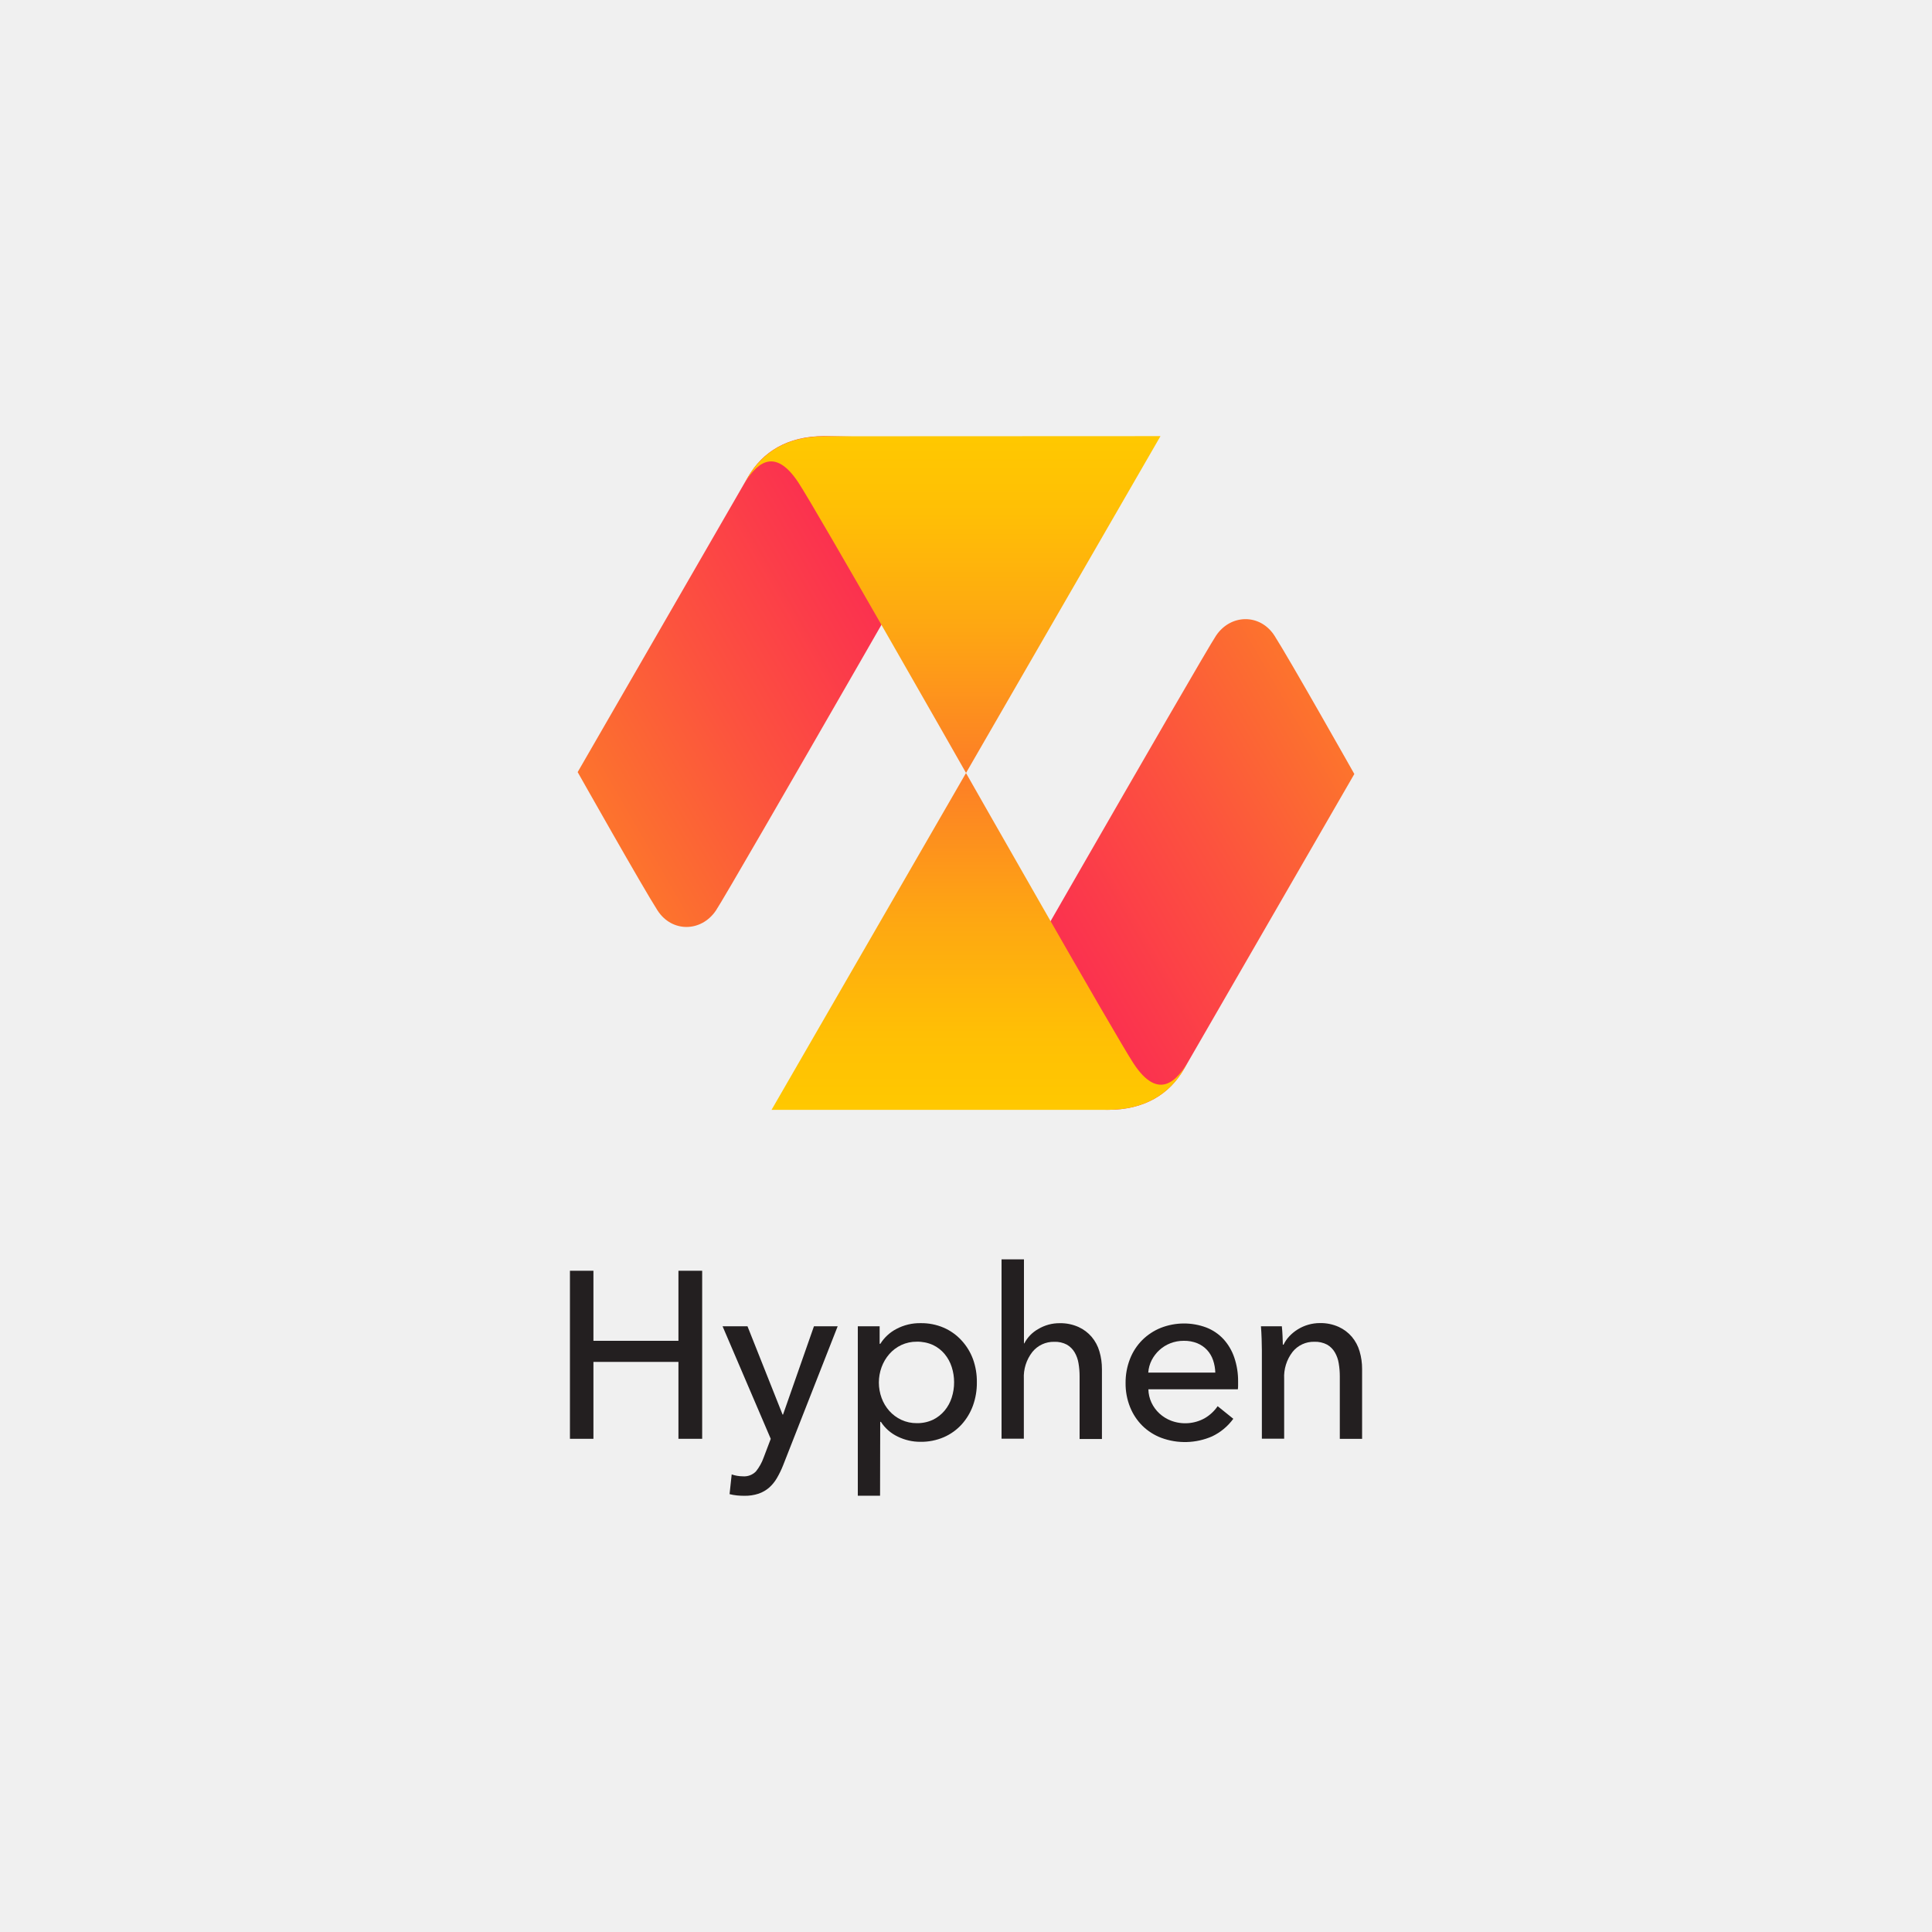
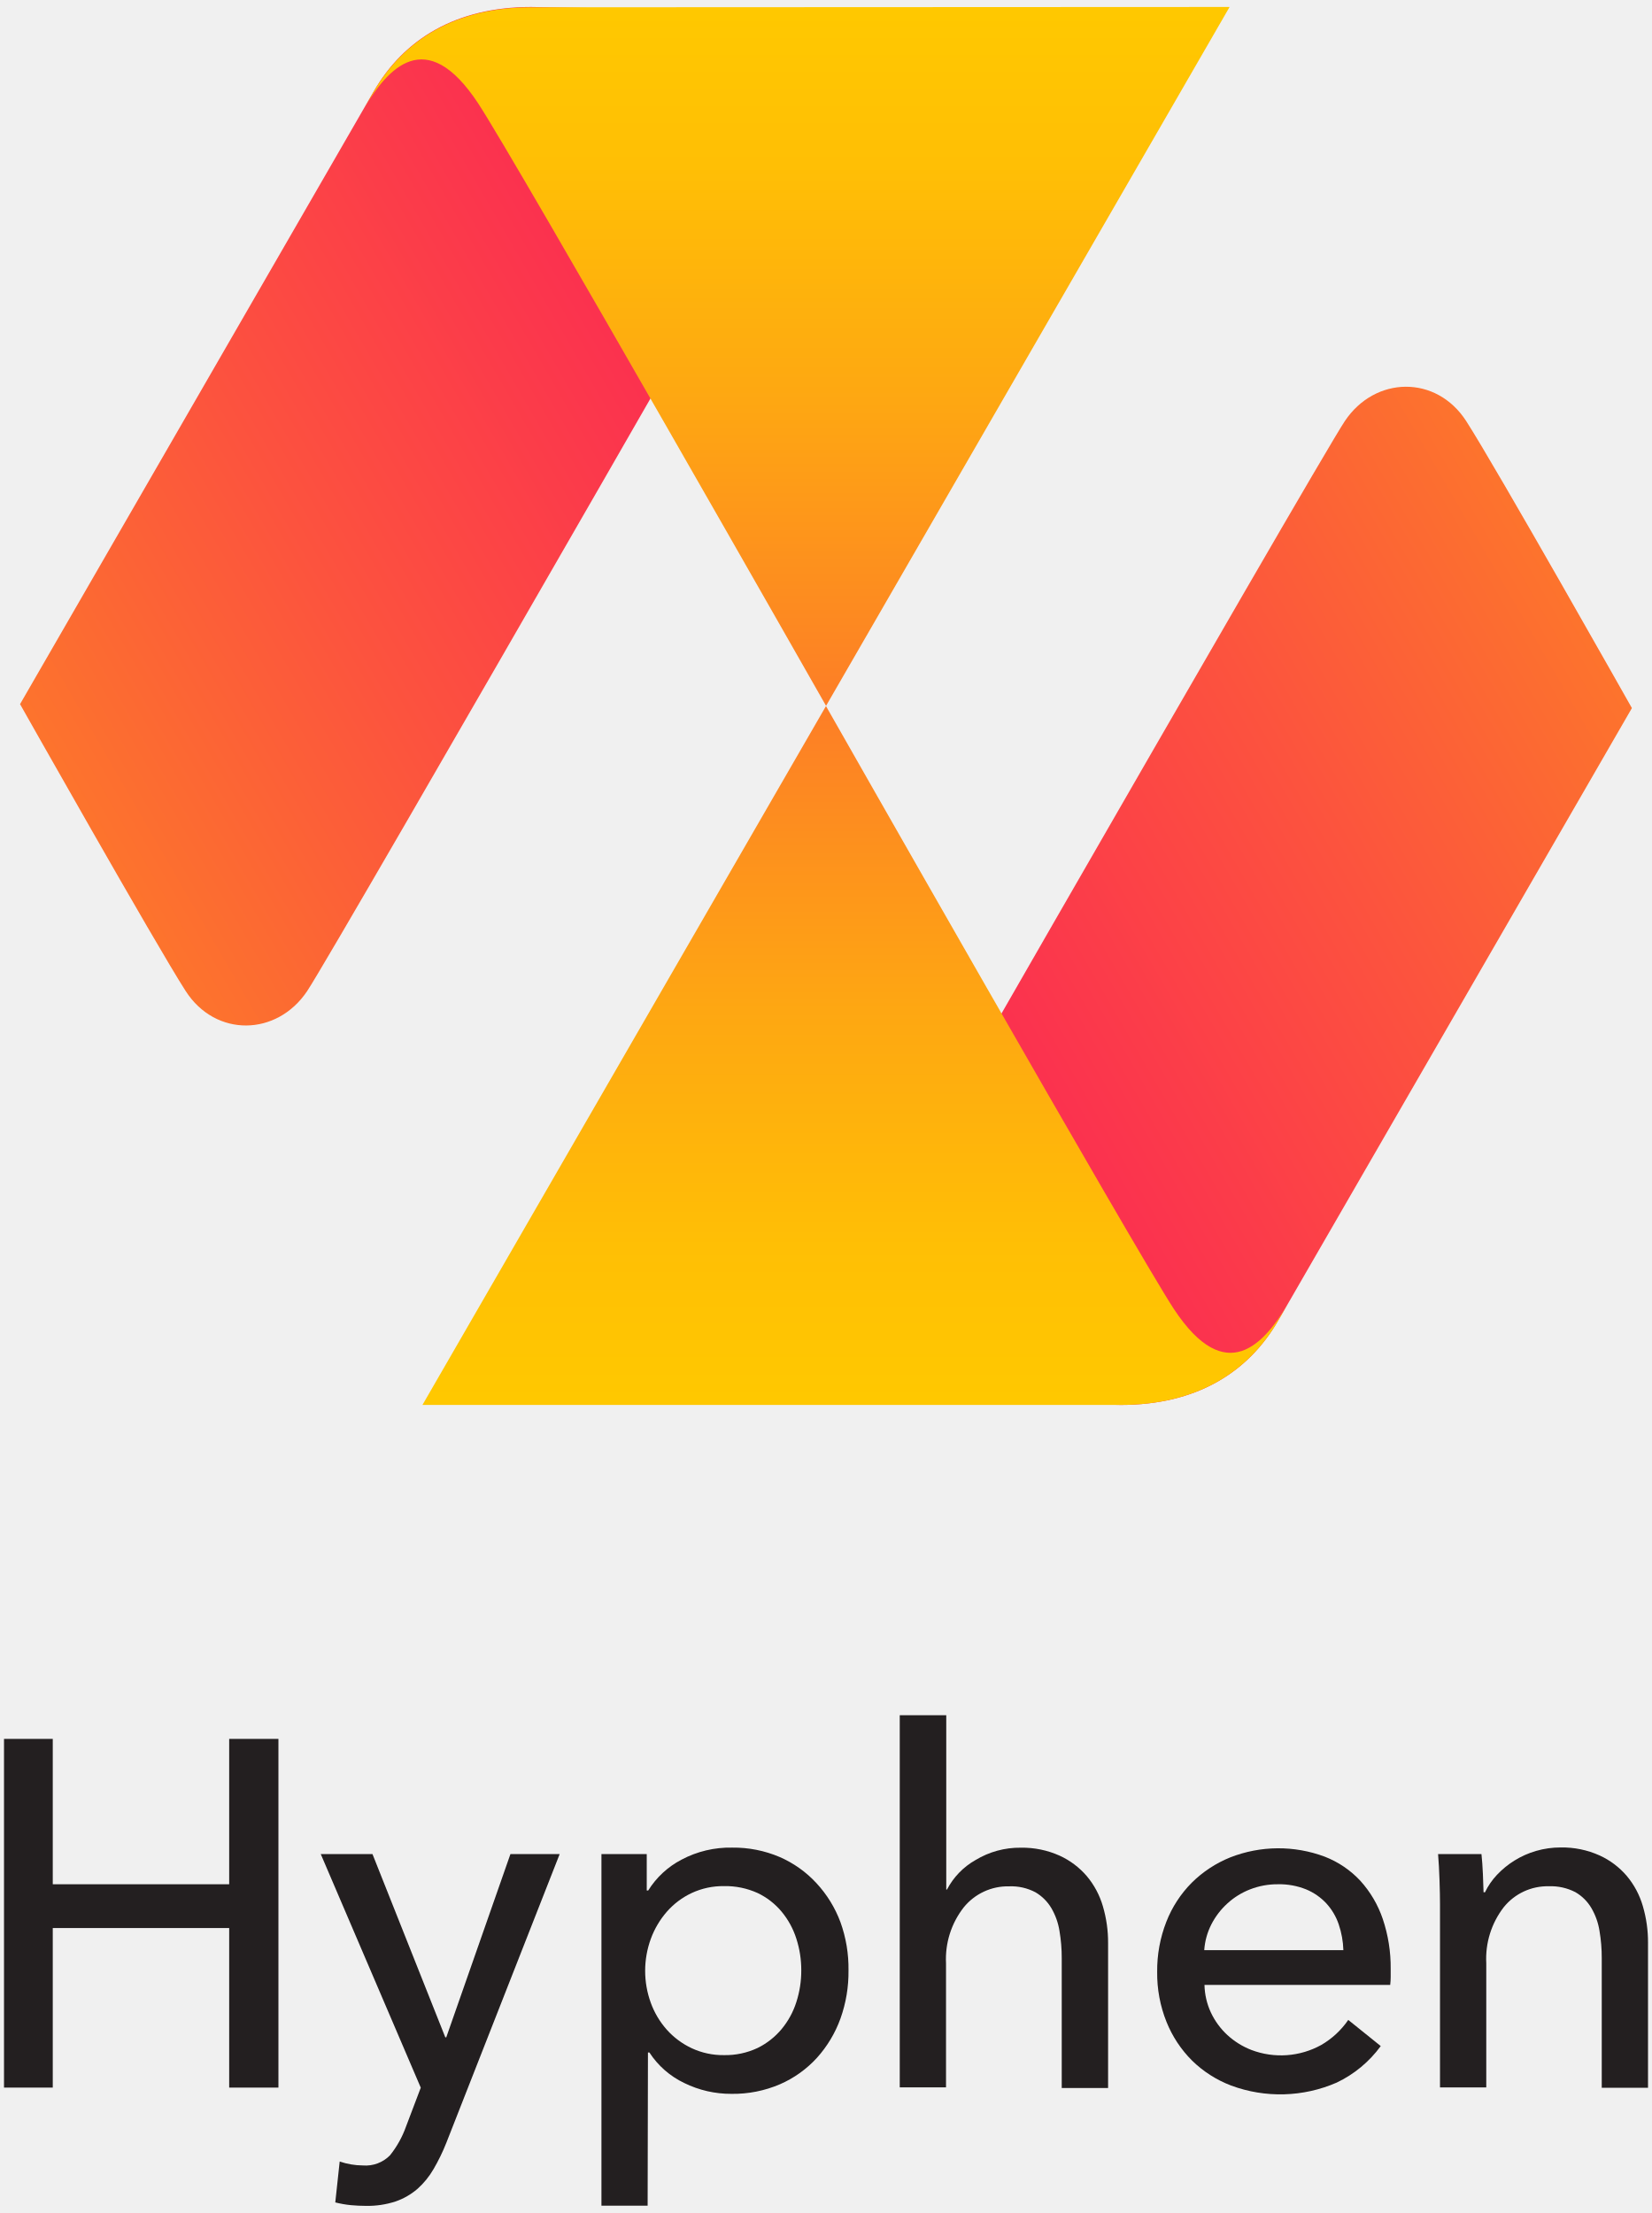
- <svg xmlns="http://www.w3.org/2000/svg" xmlns:xlink="http://www.w3.org/1999/xlink" viewBox="0 0 500 500">
-   <linearGradient id="hyphen-logo-vertical-rgb-positive-a" gradientUnits="userSpaceOnUse" x1="201.91" x2="431.81" y1="284.35" y2="151.61">
-     <stop offset="0" stop-color="#fa0a64" />
-     <stop offset=".11" stop-color="#fa135f" />
-     <stop offset=".28" stop-color="#fb2b52" />
-     <stop offset=".49" stop-color="#fc533e" />
-     <stop offset=".75" stop-color="#fd8a21" />
-     <stop offset="1" stop-color="#ffc800" />
-   </linearGradient>
-   <linearGradient id="hyphen-logo-vertical-rgb-positive-b" gradientTransform="matrix(-1 0 -0 -1 -4257.93 -2064.7)" gradientUnits="userSpaceOnUse" x1="-4511.56" x2="-4511.56" y1="-2351.29" y2="-2177.71">
-     <stop offset="0" stop-color="#ffc800" />
-     <stop offset=".11" stop-color="#ffbf05" />
-     <stop offset=".28" stop-color="#fea712" />
-     <stop offset=".49" stop-color="#fd7f26" />
-     <stop offset=".75" stop-color="#fc4843" />
-     <stop offset="1" stop-color="#fa0a64" />
-   </linearGradient>
-   <linearGradient id="hyphen-logo-vertical-rgb-positive-c" gradientTransform="matrix(-1 0 -0 -1 -2599.75 -1979.03)" x1="-2897.94" x2="-2667.89" xlink:href="#hyphen-logo-vertical-rgb-positive-a" y1="-2094.75" y2="-2227.57" />
-   <linearGradient id="hyphen-logo-vertical-rgb-positive-d" gradientTransform="translate(1658.18 85.67)" x1="-1411.81" x2="-1411.81" xlink:href="#hyphen-logo-vertical-rgb-positive-b" y1="27.87" y2="201.44" />
-   <g fill="#231f20">
-     <path d="m147.5 328.87h6.08v18.13h22v-18.13h6.14v43.49h-6.14v-19.9h-22v19.9h-6.08z" />
-     <path d="m202.53 366.09h.12l8-22.85h6.14l-14.13 36a23.72 23.72 0 0 1 -1.6 3.29 10 10 0 0 1 -2 2.46 8.38 8.38 0 0 1 -2.73 1.57 11.18 11.18 0 0 1 -3.72.55q-.92 0-1.87-.09a13.21 13.21 0 0 1 -1.93-.34l.55-5.1a9.11 9.11 0 0 0 2.89.49 4.26 4.26 0 0 0 3.38-1.26 12.33 12.33 0 0 0 2-3.59l1.84-4.85-12.47-29.13h6.45z" />
-     <path d="m227.76 387.09h-5.76v-43.85h5.65v4.54h.18a10.75 10.75 0 0 1 4.14-3.84 12.91 12.91 0 0 1 6.34-1.51 14.6 14.6 0 0 1 5.91 1.17 13.61 13.61 0 0 1 4.59 3.26 14.66 14.66 0 0 1 3 4.88 17 17 0 0 1 1 6 17.24 17.24 0 0 1 -1 6 14.83 14.83 0 0 1 -2.94 4.91 13.56 13.56 0 0 1 -4.6 3.29 14.77 14.77 0 0 1 -6.06 1.2 13.2 13.2 0 0 1 -5.88-1.35 10.63 10.63 0 0 1 -4.35-3.81h-.18zm19.16-29.36a12.74 12.74 0 0 0 -.61-3.93 10 10 0 0 0 -1.84-3.38 8.82 8.82 0 0 0 -3-2.33 9.71 9.71 0 0 0 -4.21-.86 9.26 9.26 0 0 0 -4 .86 9.45 9.45 0 0 0 -3.1 2.33 10.77 10.77 0 0 0 -2 3.38 11.64 11.64 0 0 0 0 8 10.39 10.39 0 0 0 2 3.35 9.65 9.65 0 0 0 3.1 2.3 9.25 9.25 0 0 0 4 .86 9.42 9.42 0 0 0 4.21-.89 9.15 9.15 0 0 0 3-2.36 10 10 0 0 0 1.84-3.38 12.73 12.73 0 0 0 .61-3.95z" />
-     <path d="m265.09 347.66a9 9 0 0 1 3.56-3.68 10.64 10.64 0 0 1 5.65-1.54 11.33 11.33 0 0 1 4.85 1 9.83 9.83 0 0 1 3.38 2.55 10.32 10.32 0 0 1 2 3.75 15.94 15.94 0 0 1 .65 4.61v18.06h-5.78v-16.19a19.88 19.88 0 0 0 -.28-3.39 8.17 8.17 0 0 0 -1-2.83 5.59 5.59 0 0 0 -2-2 6.45 6.45 0 0 0 -3.29-.74 7.07 7.07 0 0 0 -5.65 2.62 10.47 10.47 0 0 0 -2.21 7v15.45h-5.77v-46.41h5.8v21.74z" />
-     <path d="m320.42 357.55v1a8 8 0 0 1 -.06 1h-23.16a8.6 8.6 0 0 0 .8 3.45 9.09 9.09 0 0 0 2.06 2.81 9.54 9.54 0 0 0 3 1.86 10.39 10.39 0 0 0 8.69-.62 10.42 10.42 0 0 0 3.38-3.13l4.05 3.26a14.49 14.49 0 0 1 -5.5 4.56 17.62 17.62 0 0 1 -13.17.36 14.2 14.2 0 0 1 -4.85-3.1 14.38 14.38 0 0 1 -3.19-4.82 16.27 16.27 0 0 1 -1.17-6.26 16.7 16.7 0 0 1 1.14-6.23 14.27 14.27 0 0 1 3.17-4.88 14.54 14.54 0 0 1 4.8-3.16 16.48 16.48 0 0 1 11.79-.09 12 12 0 0 1 4.43 3 13.56 13.56 0 0 1 2.8 4.76 18.87 18.87 0 0 1 .99 6.23zm-5.9-2.33a11 11 0 0 0 -.58-3.22 7.4 7.4 0 0 0 -1.54-2.61 7.22 7.22 0 0 0 -2.52-1.75 8.92 8.92 0 0 0 -3.53-.64 9.35 9.35 0 0 0 -3.47.64 9 9 0 0 0 -2.82 1.75 9.21 9.21 0 0 0 -2 2.61 8.32 8.32 0 0 0 -.89 3.22z" />
-     <path d="m331.74 343.24q.12 1.11.18 2.49t.08 2.27h.18a8.48 8.48 0 0 1 1.5-2.18 10.93 10.93 0 0 1 2.18-1.78 10.78 10.78 0 0 1 2.7-1.2 10.92 10.92 0 0 1 3.07-.43 11.33 11.33 0 0 1 4.85 1 9.82 9.82 0 0 1 3.38 2.55 10.3 10.3 0 0 1 2 3.75 15.94 15.94 0 0 1 .65 4.61v18.06h-5.77v-16.18a19.78 19.78 0 0 0 -.28-3.38 8.15 8.15 0 0 0 -1-2.83 5.5 5.5 0 0 0 -2-2 6.63 6.63 0 0 0 -3.32-.74 7 7 0 0 0 -5.62 2.61 10.52 10.52 0 0 0 -2.18 7v15.48h-5.77v-22.84q0-1.17-.06-3t-.18-3.26z" />
+ <svg xmlns="http://www.w3.org/2000/svg" width="206" height="276" viewBox="0 0 206 276" fill="none">
+   <g clip-path="url(#clip0_3_74)">
+     <path d="M0.5 216.87H6.58V235H28.58V216.87H34.72V260.36H28.58V240.46H6.58V260.36H0.5V216.87Z" fill="#231F20" />
+     <path d="M55.53 254.09H55.65L63.65 231.24H69.79L55.66 267.24C55.212 268.376 54.677 269.476 54.06 270.53C53.528 271.451 52.853 272.282 52.06 272.99C51.257 273.681 50.331 274.214 49.33 274.56C48.13 274.952 46.872 275.138 45.61 275.11C44.997 275.11 44.373 275.08 43.74 275.02C43.089 274.955 42.444 274.841 41.81 274.68L42.36 269.58C43.291 269.898 44.267 270.064 45.25 270.07C45.871 270.12 46.496 270.033 47.08 269.815C47.664 269.598 48.193 269.254 48.63 268.81C49.493 267.734 50.169 266.52 50.63 265.22L52.47 260.37L40 231.24H46.45L55.53 254.09Z" fill="#231F20" />
+     <path d="M80.76 275.09H75V231.24H80.65V235.78H80.83C81.843 234.154 83.272 232.828 84.97 231.94C86.919 230.903 89.102 230.383 91.31 230.43C93.34 230.405 95.353 230.803 97.22 231.6C98.96 232.355 100.524 233.465 101.81 234.86C103.121 236.274 104.141 237.932 104.81 239.74C105.501 241.664 105.84 243.696 105.81 245.74C105.835 247.783 105.496 249.815 104.81 251.74C104.158 253.552 103.159 255.22 101.87 256.65C100.585 258.058 99.017 259.179 97.27 259.94C95.357 260.763 93.292 261.172 91.21 261.14C89.172 261.15 87.159 260.688 85.33 259.79C83.556 258.946 82.05 257.628 80.98 255.98H80.8L80.76 275.09ZM99.92 245.73C99.924 244.396 99.718 243.07 99.31 241.8C98.921 240.565 98.296 239.417 97.47 238.42C96.651 237.435 95.627 236.64 94.47 236.09C93.148 235.493 91.71 235.199 90.26 235.23C88.879 235.215 87.513 235.509 86.26 236.09C85.077 236.644 84.021 237.437 83.16 238.42C82.292 239.415 81.614 240.56 81.16 241.8C80.215 244.383 80.215 247.217 81.16 249.8C81.609 251.033 82.288 252.17 83.16 253.15C84.028 254.118 85.082 254.9 86.26 255.45C87.512 256.032 88.879 256.326 90.26 256.31C91.713 256.342 93.154 256.038 94.47 255.42C95.625 254.853 96.647 254.049 97.47 253.06C98.296 252.063 98.921 250.915 99.31 249.68C99.72 248.404 99.926 247.071 99.92 245.73Z" fill="#231F20" />
+     <path d="M118.09 235.66C118.895 234.115 120.132 232.836 121.65 231.98C123.352 230.948 125.31 230.415 127.3 230.44C128.971 230.412 130.627 230.753 132.15 231.44C133.449 232.034 134.602 232.905 135.53 233.99C136.45 235.088 137.131 236.365 137.53 237.74C137.971 239.237 138.19 240.79 138.18 242.35V260.41H132.4V244.22C132.404 243.084 132.31 241.95 132.12 240.83C131.964 239.833 131.625 238.874 131.12 238C130.636 237.173 129.947 236.484 129.12 236C128.108 235.466 126.973 235.211 125.83 235.26C124.751 235.236 123.68 235.46 122.701 235.914C121.722 236.369 120.859 237.041 120.18 237.88C118.623 239.87 117.838 242.356 117.97 244.88V260.33H112.2V213.92H118V235.66H118.09Z" fill="#231F20" />
+     <path d="M173.42 245.55V246.55C173.421 246.884 173.401 247.218 173.36 247.55H150.2C150.224 248.743 150.497 249.918 151 251C151.499 252.061 152.199 253.015 153.06 253.81C153.936 254.611 154.953 255.242 156.06 255.67C157.467 256.202 158.973 256.422 160.473 256.315C161.973 256.208 163.433 255.776 164.75 255.05C166.096 254.272 167.251 253.202 168.13 251.92L172.18 255.18C170.756 257.135 168.865 258.703 166.68 259.74C162.502 261.559 157.781 261.688 153.51 260.1C151.699 259.409 150.048 258.354 148.66 257C147.281 255.626 146.196 253.986 145.47 252.18C144.671 250.191 144.274 248.063 144.3 245.92C144.279 243.79 144.666 241.675 145.44 239.69C146.15 237.863 147.229 236.202 148.61 234.81C149.984 233.448 151.616 232.374 153.41 231.65C157.194 230.167 161.393 230.135 165.2 231.56C166.884 232.214 168.398 233.239 169.63 234.56C170.88 235.938 171.833 237.558 172.43 239.32C173.107 241.326 173.442 243.433 173.42 245.55ZM167.52 243.22C167.488 242.124 167.293 241.038 166.94 240C166.612 239.033 166.088 238.144 165.4 237.39C164.695 236.633 163.836 236.036 162.88 235.64C161.759 235.19 160.558 234.972 159.35 235C158.163 234.991 156.986 235.208 155.88 235.64C154.84 236.044 153.883 236.637 153.06 237.39C152.242 238.133 151.565 239.017 151.06 240C150.549 241.002 150.246 242.098 150.17 243.22H167.52Z" fill="#231F20" />
+     <path d="M184.74 231.24C184.82 231.98 184.88 232.81 184.92 233.73C184.96 234.65 184.987 235.407 185 236H185.18C185.563 235.199 186.069 234.464 186.68 233.82C187.327 233.135 188.06 232.537 188.86 232.04C189.701 231.518 190.609 231.114 191.56 230.84C192.558 230.551 193.591 230.407 194.63 230.41C196.301 230.382 197.957 230.723 199.48 231.41C200.779 232.004 201.932 232.874 202.86 233.96C203.78 235.057 204.461 236.335 204.86 237.71C205.301 239.207 205.52 240.76 205.51 242.32V260.38H199.74V244.2C199.744 243.067 199.65 241.937 199.46 240.82C199.305 239.823 198.966 238.863 198.46 237.99C197.979 237.16 197.29 236.471 196.46 235.99C195.436 235.459 194.292 235.204 193.14 235.25C192.066 235.225 191 235.447 190.025 235.899C189.051 236.352 188.194 237.023 187.52 237.86C185.977 239.856 185.204 242.341 185.34 244.86V260.34H179.57V237.5C179.57 236.72 179.55 235.72 179.51 234.5C179.47 233.28 179.41 232.193 179.33 231.24H184.74Z" fill="#231F20" />
+     <path d="M167.7 52.52C164.12 57.88 97.33 174.39 97.33 174.39L139.78 175.22C149.12 175.22 155.64 171.22 159.41 164.67L203.5 88.31C203.5 88.31 186.57 58.31 182.84 52.52C179.11 46.73 171.47 46.88 167.7 52.52Z" fill="url(#paint0_linear_3_74)" />
+     <path d="M139.78 175.22C149.12 175.22 155.64 171.22 159.41 164.67L160.58 162.67C157.67 167.52 152.91 173.15 146.38 163.25C141.62 156 103 88.06 103 88.06L52.68 175.22H139.78Z" fill="url(#paint1_linear_3_74)" />
+     <path d="M38.3 123.61C41.89 118.23 108.72 1.61 108.72 1.61L66.22 0.87C56.88 0.87 50.36 4.87 46.59 11.42L2.5 87.82C2.5 87.82 19.43 117.82 23.16 123.61C26.89 129.4 34.53 129.25 38.3 123.61Z" fill="url(#paint2_linear_3_74)" />
+     <path d="M66.22 0.91C56.88 0.91 50.36 4.91 46.59 11.46L45.42 13.46C48.33 8.61 53.09 2.98 59.62 12.88C64.38 20.11 103.01 88.03 103.01 88.03L153.33 0.87L66.22 0.91Z" fill="url(#paint3_linear_3_74)" />
  </g>
-   <path d="m314.7 164.52c-3.58 5.36-70.37 121.87-70.37 121.87l42.45.83c9.34 0 15.86-4 19.63-10.55l44.09-76.36s-16.93-30-20.66-35.79-11.37-5.64-15.14 0z" fill="url(#hyphen-logo-vertical-rgb-positive-a)" />
-   <path d="m286.78 287.22c9.34 0 15.86-4 19.63-10.55l1.17-2c-2.91 4.85-7.67 10.48-14.2.58-4.76-7.25-43.38-75.19-43.38-75.19l-50.32 87.16z" fill="url(#hyphen-logo-vertical-rgb-positive-b)" />
-   <path d="m185.3 235.61c3.59-5.38 70.42-122 70.42-122l-42.5-.74c-9.34 0-15.86 4-19.63 10.55l-44.09 76.4s16.93 30 20.66 35.79 11.37 5.64 15.14 0z" fill="url(#hyphen-logo-vertical-rgb-positive-c)" />
-   <path d="m213.22 112.91c-9.34 0-15.86 4-19.63 10.55l-1.17 2c2.91-4.85 7.67-10.48 14.2-.58 4.76 7.23 43.39 75.15 43.39 75.15l50.32-87.16z" fill="url(#hyphen-logo-vertical-rgb-positive-d)" />
+   <defs>
+     <linearGradient id="paint0_linear_3_74" x1="54.91" y1="172.35" x2="284.81" y2="39.61" gradientUnits="userSpaceOnUse">
+       <stop stop-color="#FA0A64" />
+       <stop offset="0.11" stop-color="#FA135F" />
+       <stop offset="0.28" stop-color="#FB2B52" />
+       <stop offset="0.49" stop-color="#FC533E" />
+       <stop offset="0.75" stop-color="#FD8A21" />
+       <stop offset="1" stop-color="#FFC800" />
+     </linearGradient>
+     <linearGradient id="paint1_linear_3_74" x1="106.63" y1="174.59" x2="106.63" y2="1.01" gradientUnits="userSpaceOnUse">
+       <stop stop-color="#FFC800" />
+       <stop offset="0.11" stop-color="#FFBF05" />
+       <stop offset="0.28" stop-color="#FEA712" />
+       <stop offset="0.49" stop-color="#FD7F26" />
+       <stop offset="0.75" stop-color="#FC4843" />
+       <stop offset="1" stop-color="#FA0A64" />
+     </linearGradient>
+     <linearGradient id="paint2_linear_3_74" x1="151.19" y1="3.72" x2="-78.86" y2="136.54" gradientUnits="userSpaceOnUse">
+       <stop stop-color="#FA0A64" />
+       <stop offset="0.11" stop-color="#FA135F" />
+       <stop offset="0.28" stop-color="#FB2B52" />
+       <stop offset="0.49" stop-color="#FC533E" />
+       <stop offset="0.75" stop-color="#FD8A21" />
+       <stop offset="1" stop-color="#FFC800" />
+     </linearGradient>
+     <linearGradient id="paint3_linear_3_74" x1="99.37" y1="1.54" x2="99.37" y2="175.11" gradientUnits="userSpaceOnUse">
+       <stop stop-color="#FFC800" />
+       <stop offset="0.11" stop-color="#FFBF05" />
+       <stop offset="0.28" stop-color="#FEA712" />
+       <stop offset="0.49" stop-color="#FD7F26" />
+       <stop offset="0.75" stop-color="#FC4843" />
+       <stop offset="1" stop-color="#FA0A64" />
+     </linearGradient>
+     <clipPath id="clip0_3_74">
+       <rect width="206" height="276" fill="white" />
+     </clipPath>
+   </defs>
</svg>
